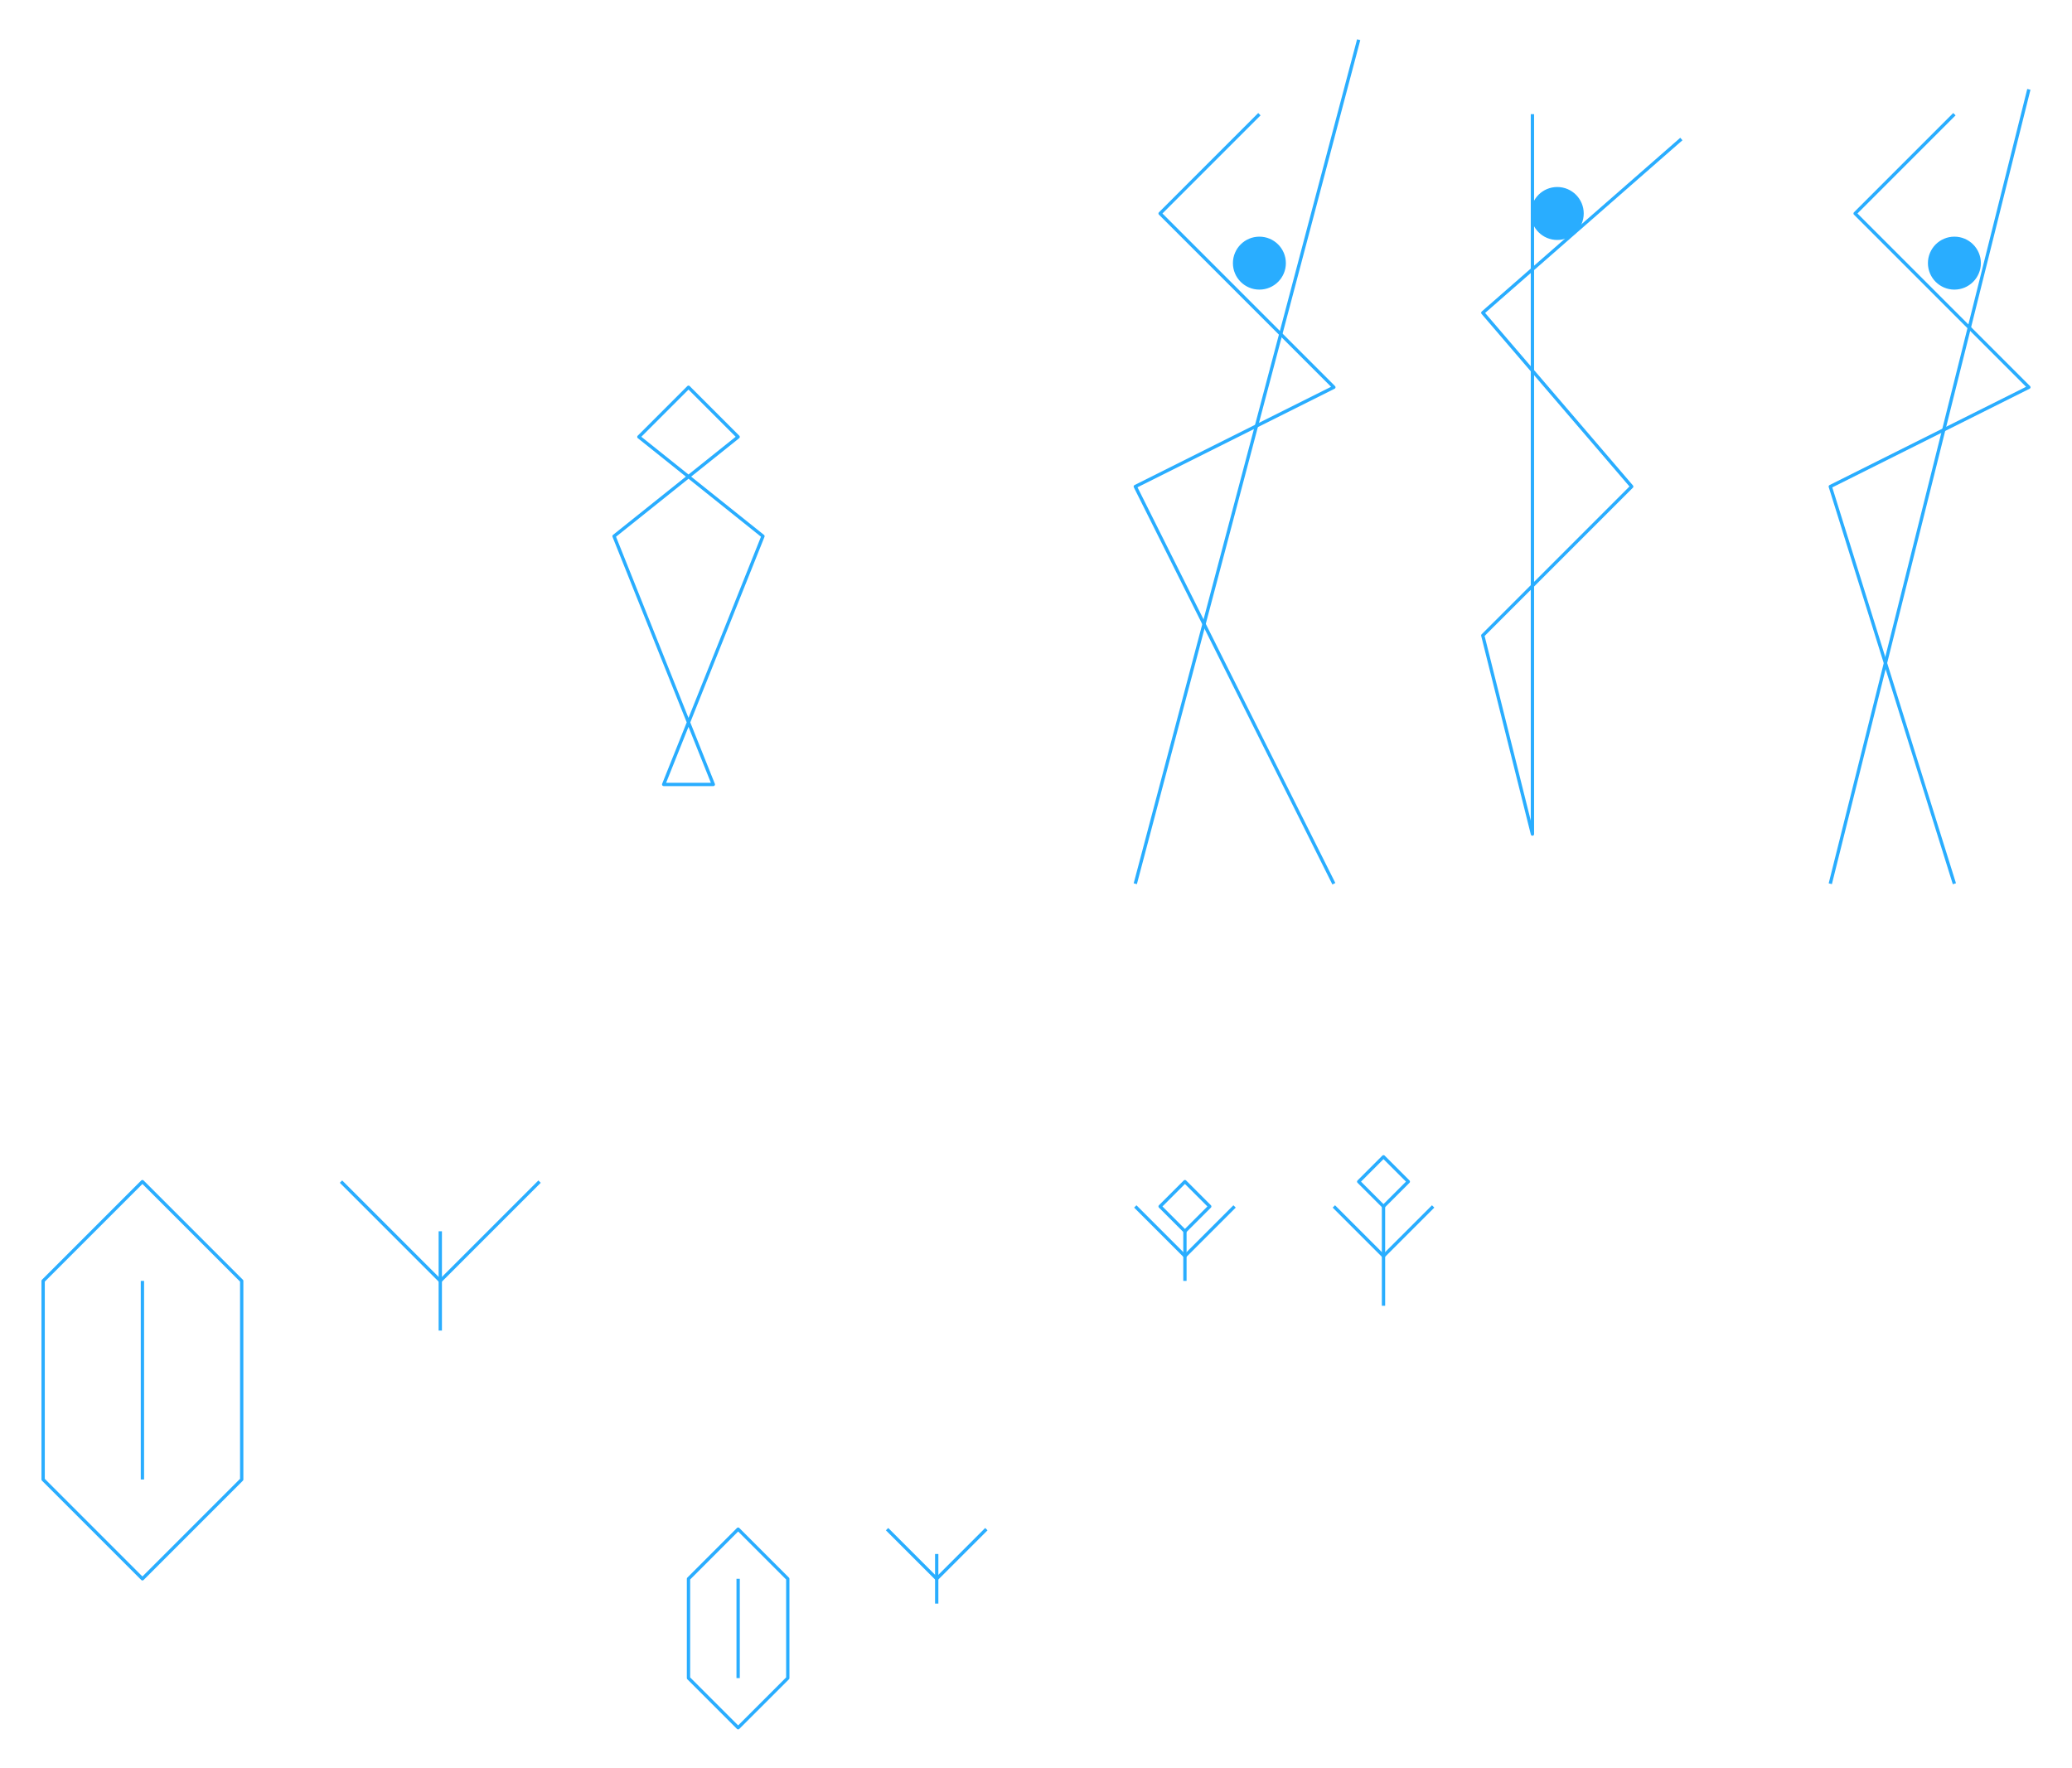
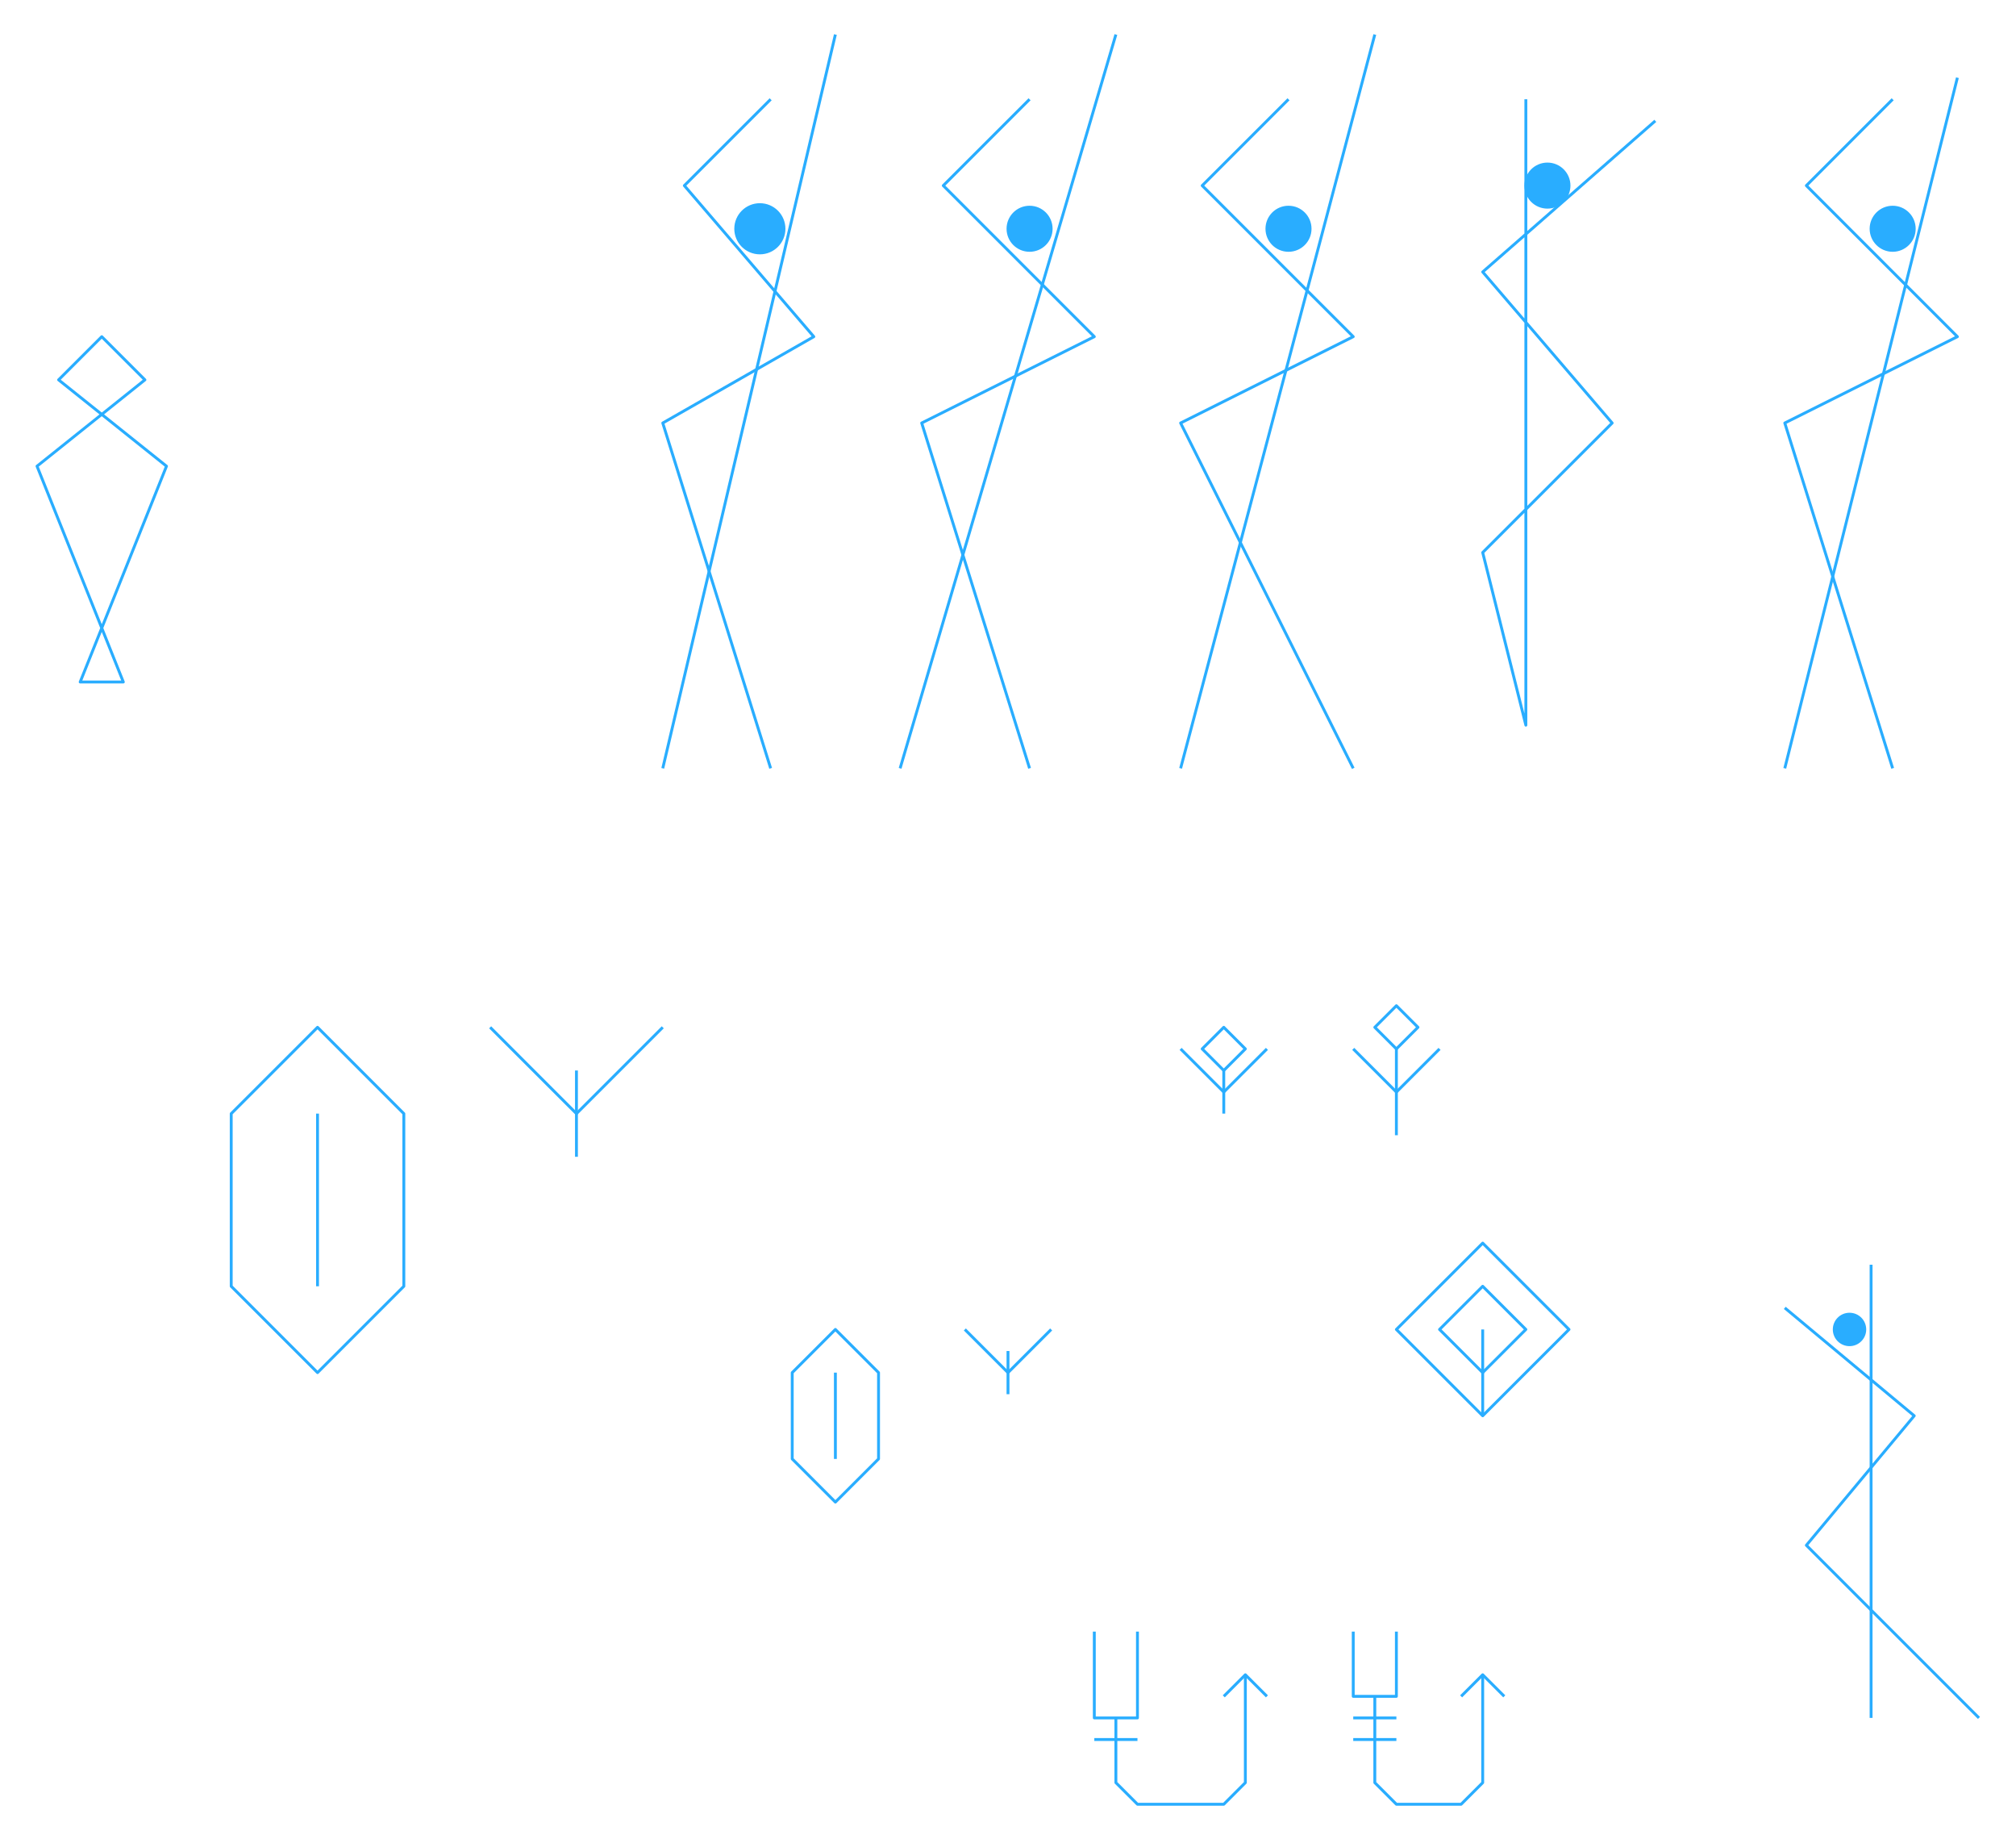
- <svg xmlns="http://www.w3.org/2000/svg" width="2448" height="2088" viewBox="396 -714 1248 1068">
+ <svg xmlns="http://www.w3.org/2000/svg" width="5448" height="4968" viewBox="261 -714 1398 1278">
  <style>line.bg { stroke: rgba(3, 148, 172, 0.7); stroke-width: 1px; }circle.bg { fill: rgba(100, 220, 240, 0.7); }line.bg-sub { stroke: rgba(140, 240, 240, 0.5); stroke-width: 1px; }g.u rect, g.u path, g.u circle { fill: none; stroke-width: 2px; stroke-linejoin: round; }pattern line { vector-effect: non-scaling-stroke; }.zoomed-out pattern line { vector-effect: none; }text { stroke-width: 0px; font-family: sans-serif; }text tspan { white-space: pre; }.ui-dark { background: rgb(51, 51, 51); }.ui-dark line.bg { stroke: rgba(172, 232, 242, 0.57); stroke-width: 1px; }.ui-dark circle.bg { fill: rgba(100, 220, 240, 0.3); }.ui-dark line.bg-sub { stroke: rgba(140, 240, 240, 0.1); stroke-width: 1px; }rect.marquee { fill: rgba(234, 255, 231, 0.3); stroke: rgb(98, 137, 95); stroke-width: 1px; stroke-dasharray: 4px; vector-effect: non-scaling-stroke; }rect.highlight { fill: blue; opacity: 0.5; }.bg rect { stroke: rgba(3, 148, 172, 0.7); stroke-width: 1px; }</style>
  <defs class="ic" />
  <defs>
    <marker id="arrowhead" viewBox="0 0 15 15" refX="5" refY="5" markerWidth="5" markerHeight="5" orient="auto-start-reverse">
      <path stroke="context-stroke" fill="context-stroke" d="M 0 0 L 10 5 L 0 10 z" />
    </marker>
  </defs>
  <g class="u current" data-layer="Layer 1" style="visibility: visible;">
    <path d="M 420 60 L 480 0 L 540 60 L 540 180 L 480 240 L 420 180 Z" class="" style="fill: rgba(0, 0, 0, 0); stroke-width: 2px; stroke-linejoin: round;" stroke="rgba(41, 173, 255, 1)" id="9mzo8a46" data-mut="" />
    <path d="M 480 60 L 480 180" class="" style="fill: rgba(0, 0, 0, 0); stroke-width: 2px; stroke-linejoin: round;" stroke="rgba(41, 173, 255, 1)" id="uonwq713" data-mut="" />
    <path d="M 600 0 L 660 60 L 720 0" class="" style="fill: rgba(0, 0, 0, 0); stroke-width: 2px; stroke-linejoin: round;" stroke="rgba(41, 173, 255, 1)" id="zjm3shml" data-mut="" />
    <path d="M 660 30 L 660 90" class="" style="fill: rgba(0, 0, 0, 0); stroke-width: 2px; stroke-linejoin: round;" stroke="rgba(41, 173, 255, 1)" id="2tbbqo4l" data-mut="" />
    <path d="M 840 210 L 810 240 L 810 300 L 840 330 L 870 300 L 870 240 Z" class="" style="fill: rgba(0, 0, 0, 0); stroke-width: 2px; stroke-linejoin: round;" stroke="rgba(41, 173, 255, 1)" id="w46z4tbp" data-mut="" />
    <path d="M 840 240 L 840 300" class="" style="fill: rgba(0, 0, 0, 0); stroke-width: 2px; stroke-linejoin: round;" stroke="rgba(41, 173, 255, 1)" id="a1uhsmnl" data-mut="" />
    <path d="M 930 210 L 960 240 L 990 210" class="" style="fill: rgba(0, 0, 0, 0); stroke-width: 2px; stroke-linejoin: round;" stroke="rgba(41, 173, 255, 1)" id="bfdjuhhp" data-mut="" />
    <path d="M 960 225 L 960 255" class="" style="fill: rgba(0, 0, 0, 0); stroke-width: 2px; stroke-linejoin: round;" stroke="rgba(41, 173, 255, 1)" id="vxus2xie" data-mut="" />
-     <path d="M 810 -480 L 780 -450 L 855 -390 L 795 -240 L 825 -240 L 765 -390 L 840 -450 Z" class="" style="fill: rgba(0, 0, 0, 0); stroke-width: 2px; stroke-linejoin: round;" stroke="rgba(41, 173, 255, 1)" id="dupvf7xg" data-mut="" />
+     <path d="M 810 -480 L 780 -450 L 855 -390 L 795 -240 L 825 -240 L 765 -390 L 840 -450 Z" class="" style="fill: rgba(0, 0, 0, 0); stroke-width: 2px; stroke-linejoin: round;" stroke="rgba(41, 173, 255, 1)" id="dupvf7xg" data-mut="" transform="matrix(1, 0, 0, 1, -480, 0)" />
    <path d="M 1980 -180 L 2100 -660" class="" style="fill: rgba(0, 0, 0, 0); stroke-width: 2px; stroke-linejoin: round;" stroke="rgba(41, 173, 255, 1)" id="92he2zz4" data-mut="" transform="matrix(1, 0, 0, 1, -480, 0)" />
    <circle cx="2055" cy="-570" class="" style="stroke: rgb(41, 173, 255); fill: rgb(41, 173, 255); stroke-width: 2px; stroke-linejoin: round;" id="gkbkn7lf" r="15" data-mut="" transform="matrix(1, 0, 0, 1, -480, 15)" />
    <path d="M 2055 -645 L 1995 -585 L 2100 -480 L 1980 -420 L 2055 -180" class="" style="fill: rgba(0, 0, 0, 0); stroke-width: 2px; stroke-linejoin: round;" stroke="rgba(41, 173, 255, 1)" id="1mwhb9or" data-mut="" transform="matrix(1, 0, 0, 1, -480, 0)" />
    <path d="M 1320 -645 L 1320 -210 L 1290 -330 L 1380 -420 L 1290 -525 L 1410 -630" class="" style="fill: rgba(0, 0, 0, 0); stroke-width: 2px; stroke-linejoin: round;" stroke="rgba(41, 173, 255, 1)" id="k151dwds" data-mut="" />
    <circle cx="1335" cy="-585" class="" style="stroke: rgb(41, 173, 255); fill: rgb(41, 173, 255); stroke-width: 2px; stroke-linejoin: round;" id="tpowmox5" r="15" data-mut="" />
    <path d="M 1035 -120 L 1050 -135 L 1065 -120 L 1050 -105 Z" class="" style="fill: rgba(0, 0, 0, 0); stroke-width: 2px; stroke-linejoin: round;" stroke="rgba(41, 173, 255, 1)" id="8nlgik32" data-mut="" transform="matrix(1, 0, 0, 1, 60, 135)" />
    <path d="M 1020 -120 L 1050 -90 L 1080 -120" class="" style="fill: rgba(0, 0, 0, 0); stroke-width: 2px; stroke-linejoin: round;" stroke="rgba(41, 173, 255, 1)" id="vcd9htz7" data-mut="" transform="matrix(1, 0, 0, 1, 60, 135)" />
    <path d="M 1050 -105 L 1050 -75" class="" style="fill: rgba(0, 0, 0, 0); stroke-width: 2px; stroke-linejoin: round;" stroke="rgba(41, 173, 255, 1)" id="pj702tvr" data-mut="" transform="matrix(1, 0, 0, 1, 60, 135)" />
    <path d="M 1140 -120 L 1170 -90 L 1200 -120" class="" style="fill: rgba(0, 0, 0, 0); stroke-width: 2px; stroke-linejoin: round;" stroke="rgba(41, 173, 255, 1)" id="wut0qfub" data-mut="" transform="matrix(1, 0, 0, 1, 60, 135)" />
    <path d="M 1170 -120 L 1155 -135 L 1170 -150 L 1185 -135 Z" class="" style="fill: rgba(0, 0, 0, 0); stroke-width: 2px; stroke-linejoin: round;" stroke="rgba(41, 173, 255, 1)" id="t92zlcjc" data-mut="" transform="matrix(1, 0, 0, 1, 60, 135)" />
    <path d="M 1170 -120 L 1170 -60" class="" style="fill: rgba(0, 0, 0, 0); stroke-width: 2px; stroke-linejoin: round;" stroke="rgba(41, 173, 255, 1)" id="3di4poa8" data-mut="" transform="matrix(1, 0, 0, 1, 60, 135)" />
    <path d="M 1860 -180 L 1995 -690" class="" style="fill: rgba(0, 0, 0, 0); stroke-width: 2px; stroke-linejoin: round;" stroke="rgba(41, 173, 255, 1)" id="0t10d1ki" data-mut="" transform="matrix(1, 0, 0, 1, -780, 0)" />
    <path d="M 1980 -180 L 1860 -420 L 1980 -480 L 1875 -585 L 1935 -645" class="" style="fill: rgba(0, 0, 0, 0); stroke-width: 2px; stroke-linejoin: round;" stroke="rgba(41, 173, 255, 1)" id="2o1hjg96" data-mut="" transform="matrix(1, 0, 0, 1, -780, 0)" />
    <circle cx="1935" cy="-555" class="" style="stroke: rgb(41, 173, 255); fill: rgb(41, 173, 255); stroke-width: 2px; stroke-linejoin: round;" id="m3xmb6ek" r="15" data-mut="" transform="matrix(1, 0, 0, 1, -780, 0)" />
+     <path d="M 1290 240 L 1320 210 L 1290 180 L 1260 210 Z" class="" style="fill: rgba(0, 0, 0, 0); stroke-width: 2px; stroke-linejoin: round;" stroke="rgba(41, 173, 255, 1)" id="9w4gh58m" data-mut="" />
+     <path d="M 1290 210 L 1290 270" class="" style="fill: rgba(0, 0, 0, 0); stroke-width: 2px; stroke-linejoin: round;" stroke="rgba(41, 173, 255, 1)" id="7oneld9l" data-mut="" />
+     <path d="M 1230 210 L 1290 270 L 1350 210 L 1290 150 Z" class="" style="fill: rgba(0, 0, 0, 0); stroke-width: 2px; stroke-linejoin: round;" stroke="rgba(41, 173, 255, 1)" id="kbbjbx58" data-mut="" />
+     <path d="M 1500 0 L 1500 60 L 1530 60 L 1530 0" class="" style="fill: rgba(0, 0, 0, 0); stroke-width: 2px; stroke-linejoin: round;" stroke="rgba(41, 173, 255, 1)" id="4o2763bp" data-mut="" transform="matrix(1, 0, 0, 1, -480, 420)" />
+     <path d="M 1515 60 L 1515 105 L 1530 120 L 1590 120 L 1605 105 L 1605 30" class="" style="fill: rgba(0, 0, 0, 0); stroke-width: 2px; stroke-linejoin: round;" stroke="rgba(41, 173, 255, 1)" id="9hml726z" data-mut="" transform="matrix(1, 0, 0, 1, -480, 420)" />
+     <path d="M 1590 45 L 1605 30 L 1620 45" class="" style="fill: rgba(0, 0, 0, 0); stroke-width: 2px; stroke-linejoin: round;" stroke="rgba(41, 173, 255, 1)" id="kesgacfp" data-mut="" transform="matrix(1, 0, 0, 1, -480, 420)" />
+     <path d="M 1500 75 L 1530 75" class="" style="fill: rgba(0, 0, 0, 0); stroke-width: 2px; stroke-linejoin: round;" stroke="rgba(41, 173, 255, 1)" id="f93z7se9" data-mut="" transform="matrix(1, 0, 0, 1, -480, 420)" />
+     <path d="M 1680 0 L 1680 45 L 1710 45 L 1710 0" class="" style="fill: rgba(0, 0, 0, 0); stroke-width: 2px; stroke-linejoin: round;" stroke="rgba(41, 173, 255, 1)" id="oylhah9x" data-mut="" transform="matrix(1, 0, 0, 1, -480, 420)" />
+     <path d="M 1680 60 L 1710 60" class="" style="fill: rgba(0, 0, 0, 0); stroke-width: 2px; stroke-linejoin: round;" stroke="rgba(41, 173, 255, 1)" id="7sknfnya" data-mut="" transform="matrix(1, 0, 0, 1, -480, 420)" />
+     <path d="M 1680 75 L 1710 75" class="" style="fill: rgba(0, 0, 0, 0); stroke-width: 2px; stroke-linejoin: round;" stroke="rgba(41, 173, 255, 1)" id="y7gukmb1" data-mut="" transform="matrix(1, 0, 0, 1, -480, 420)" />
+     <path d="M 1695 45 L 1695 105 L 1710 120 L 1755 120 L 1770 105 L 1770 30" class="" style="fill: rgba(0, 0, 0, 0); stroke-width: 2px; stroke-linejoin: round;" stroke="rgba(41, 173, 255, 1)" id="mf6k2ja9" data-mut="" transform="matrix(1, 0, 0, 1, -480, 420)" />
+     <path d="M 1755 45 L 1770 30 L 1785 45" class="" style="fill: rgba(0, 0, 0, 0); stroke-width: 2px; stroke-linejoin: round;" stroke="rgba(41, 173, 255, 1)" id="5nywyv22" data-mut="" transform="matrix(1, 0, 0, 1, -480, 420)" />
+     <path d="M 1560 480 L 1560 165" class="" style="fill: rgba(0, 0, 0, 0); stroke-width: 2px; stroke-linejoin: round;" stroke="rgba(41, 173, 255, 1)" id="tr16shfr" data-mut="" />
+     <path d="M 1500 195 L 1590 270 L 1515 360 L 1635 480" class="" style="fill: rgba(0, 0, 0, 0); stroke-width: 2px; stroke-linejoin: round;" stroke="rgba(41, 173, 255, 1)" id="phy1ksrx" data-mut="" />
+     <circle cx="1537.5" cy="202.5" class="" style="stroke: rgb(41, 173, 255); fill: rgb(41, 173, 255); stroke-width: 2px; stroke-linejoin: round;" id="pfcuxj59" r="10.607" data-mut="" transform="matrix(1, 0, 0, 1, 7.5, 7.5)" />
+     <path d="M 2055 -645 L 1995 -585 L 2100 -480 L 1980 -420 L 2055 -180" class="" style="fill: rgba(0, 0, 0, 0); stroke-width: 2px; stroke-linejoin: round;" stroke="rgba(41, 173, 255, 1)" id="a4gukcj2" data-mut="" transform="matrix(1, 0, 0, 1, -1080, 0)" />
+     <path d="M 885 -180 L 1035 -690" class="" style="fill: rgba(0, 0, 0, 0); stroke-width: 2px; stroke-linejoin: round;" stroke="rgba(41, 173, 255, 1)" id="hn0b33jd" data-mut="" />
+     <circle cx="975" cy="-555" class="" style="stroke: rgb(41, 173, 255); fill: rgb(41, 173, 255); stroke-width: 2px; stroke-linejoin: round;" id="fnwc2gtc" r="15" data-mut="" />
+     <path d="M 795 -180 L 720 -420 L 825 -480 L 735 -585 L 795 -645" class="" style="fill: rgba(0, 0, 0, 0); stroke-width: 2px; stroke-linejoin: round;" stroke="rgba(41, 173, 255, 1)" id="qt188rqs" data-mut="" />
+     <path d="M 720 -180 L 840 -690" class="" style="fill: rgba(0, 0, 0, 0); stroke-width: 2px; stroke-linejoin: round;" stroke="rgba(41, 173, 255, 1)" id="bt8e2s0o" data-mut="" />
+     <circle cx="787.5" cy="-555" class="" style="stroke: rgb(41, 173, 255); fill: rgb(41, 173, 255); stroke-width: 2px; stroke-linejoin: round;" id="6zf4dk61" r="16.771" data-mut="" />
  </g>
</svg>
